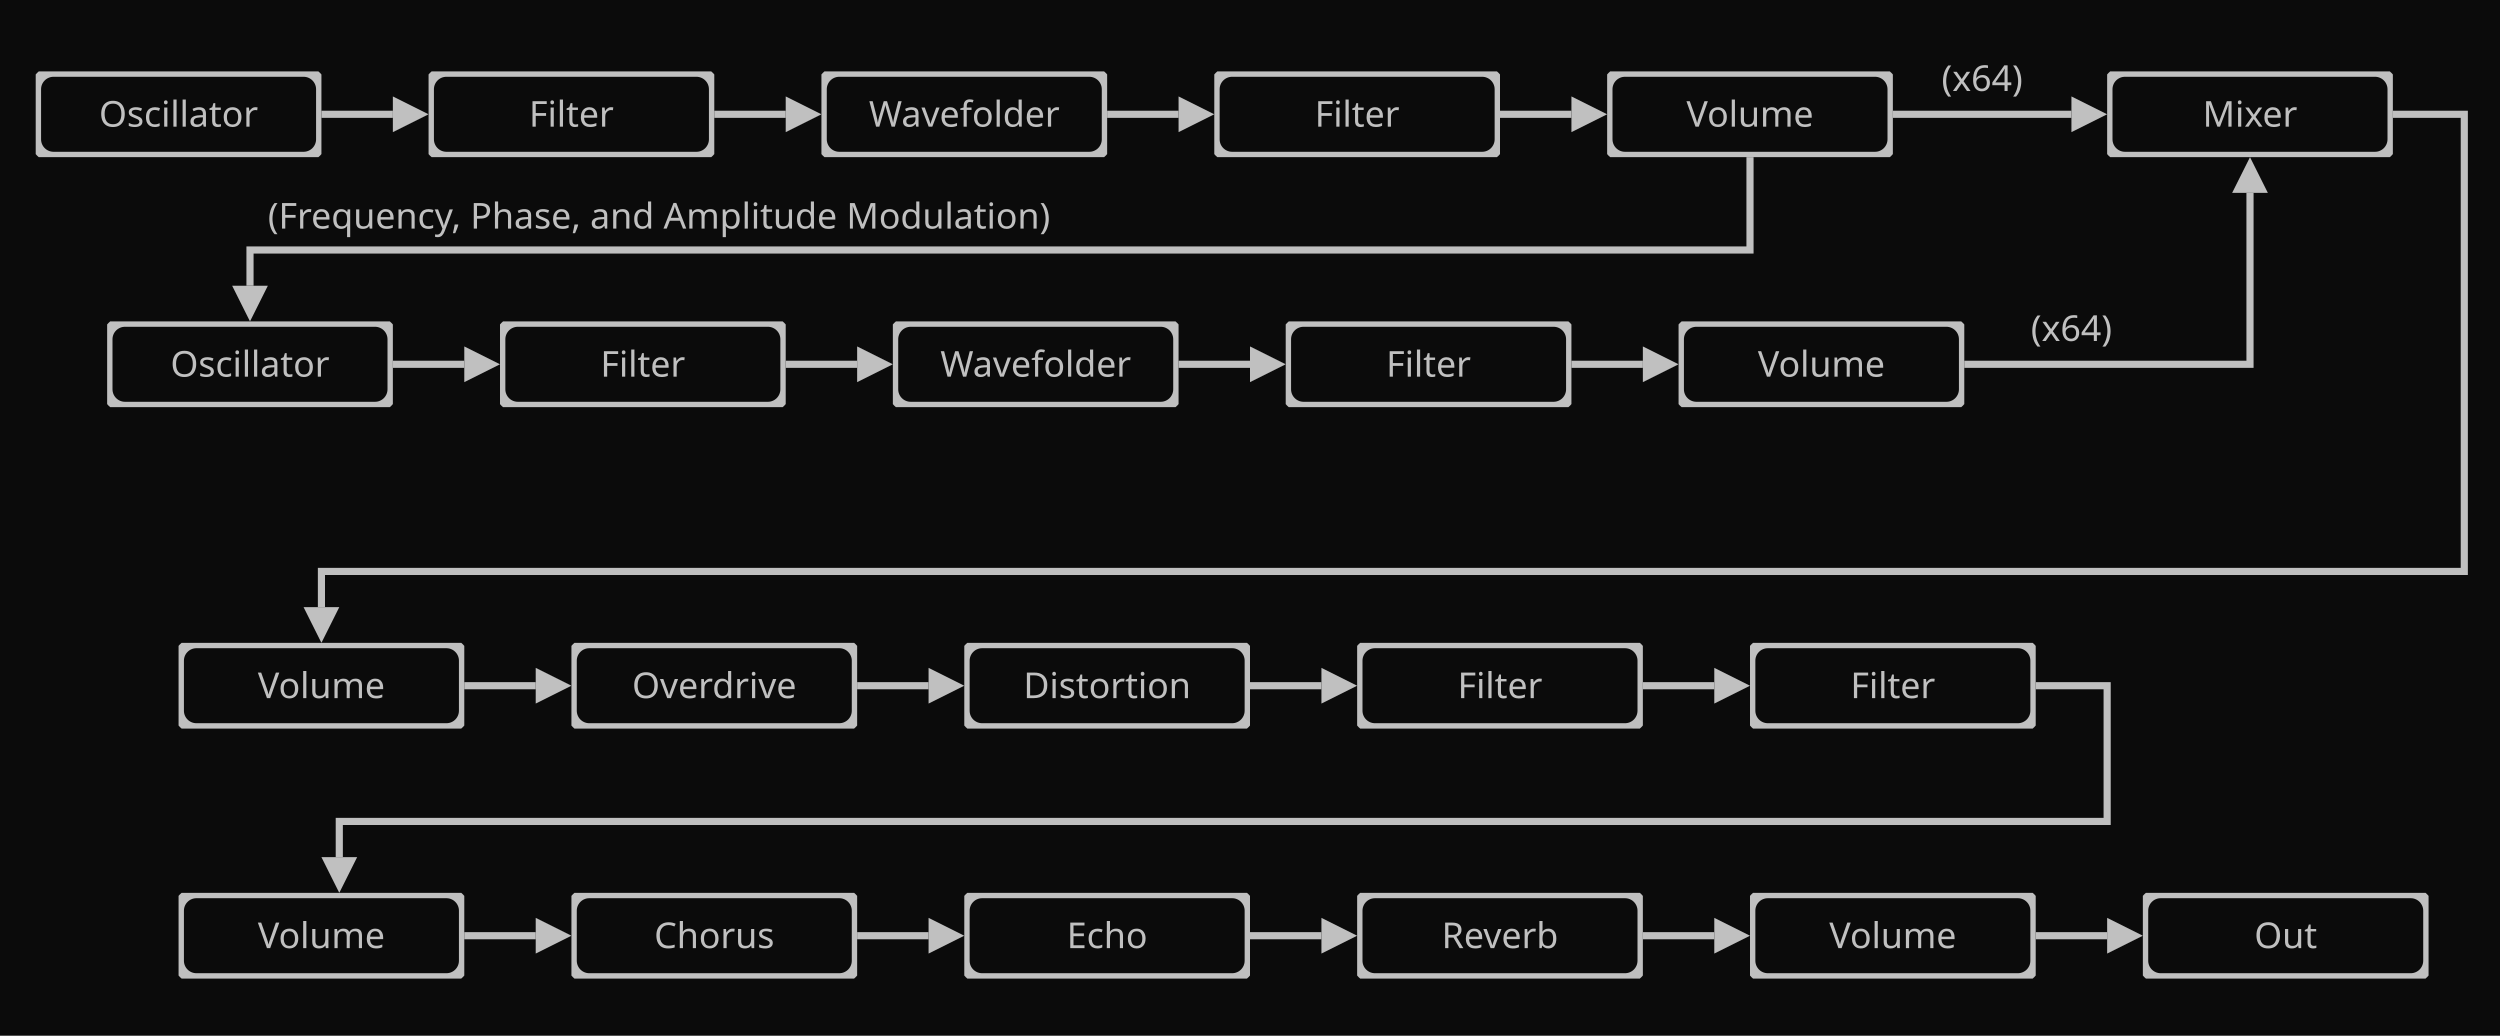
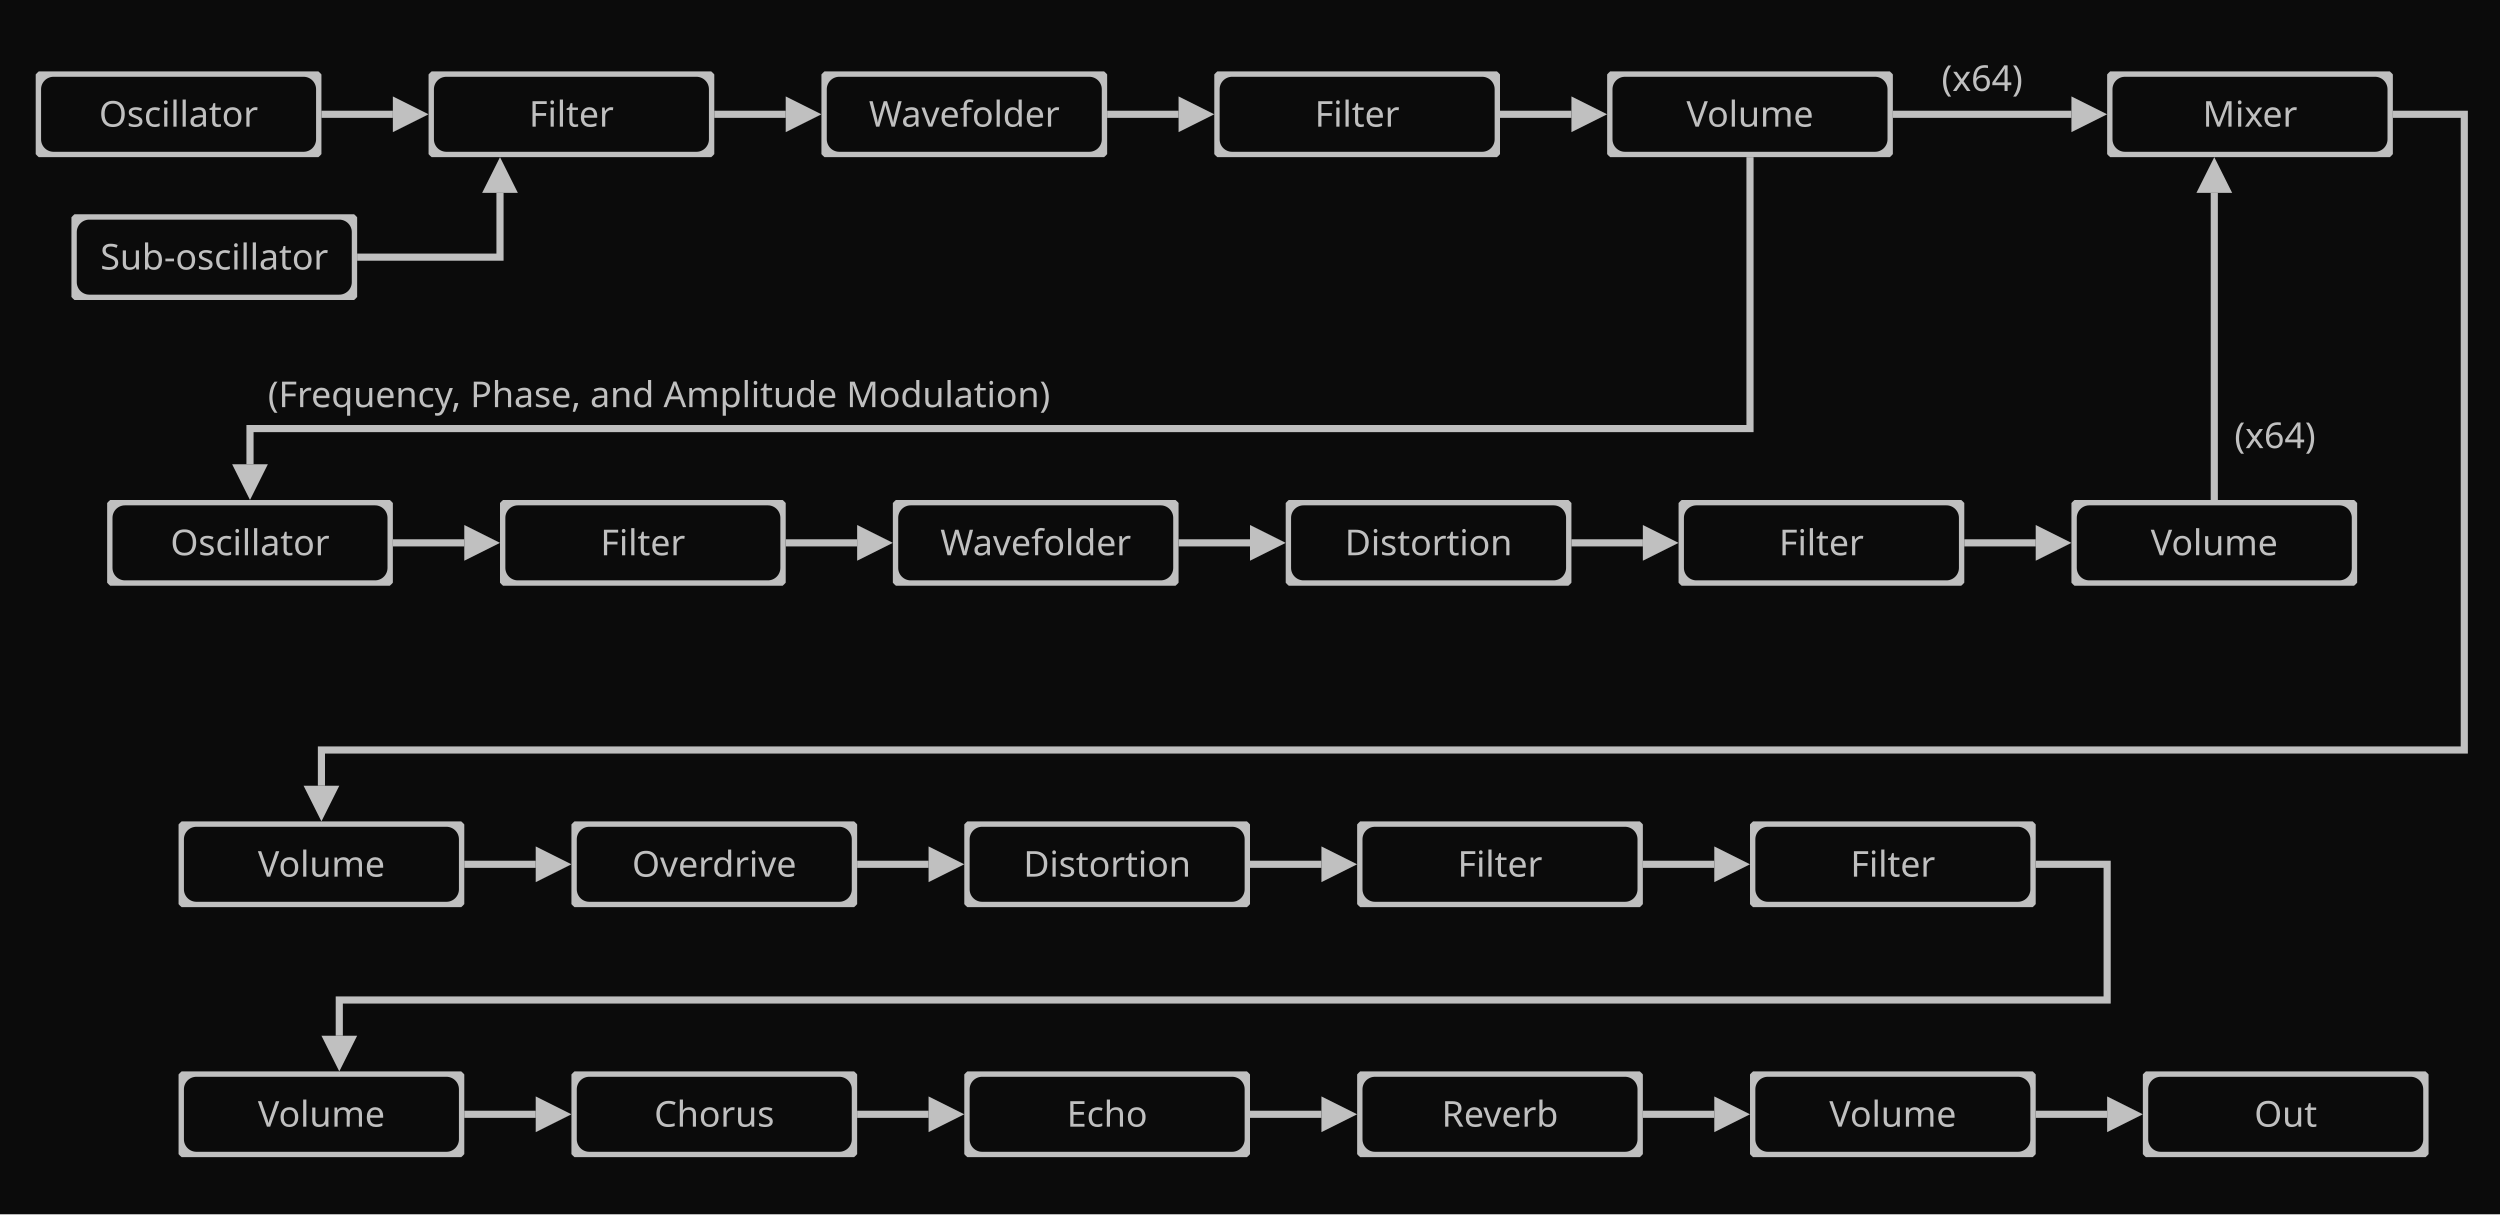
- <svg xmlns="http://www.w3.org/2000/svg" viewBox="0 0 700 290" stroke="#c0c0c0" stroke-width="3" style="background: #0b0b0b">
+ <svg xmlns="http://www.w3.org/2000/svg" viewBox="0 0 700 340" stroke="#c0c0c0" stroke-width="3" style="background: #0b0b0b">
  <style>
    g text {
      font: 10px sans-serif;
      color: #c0c0c0;
      stroke-width: 0;
      fill: #c0c0c0;
    }

    g svg text {
      text-anchor: middle;
      dominant-baseline: middle;
    }

    g svg rect {
      fill: #0b0b0b;
    }

    g path {
      stroke-width: 2px;
      fill: none;
    }

    g polygon {
      fill: #c0c0c0;
      stroke-width: 0;
    }
  </style>
  <g>
    <rect x="0" y="0" width="100%" height="100%" fill="#0b0b0b" stroke="none" />
    <svg x="10" y="20" width="520" height="24">
      <svg x="0" y="0" width="80" height="24">
        <rect x="0" y="0" width="100%" height="100%" rx="5" />
        <text x="50%" y="50%">Oscillator</text>
      </svg>
      <path d="M80,12 L100,12" />
      <polygon points="100,7 100,17 110,12" />
      <svg x="110" y="0" width="80" height="24">
        <rect x="0" y="0" width="100%" height="100%" rx="5" />
        <text x="50%" y="50%">Filter</text>
      </svg>
      <path d="M190,12 L210,12" />
      <polygon points="210,7 210,17 220,12" />
      <svg x="220" y="0" width="80" height="24">
        <rect x="0" y="0" width="100%" height="100%" rx="5" />
        <text x="50%" y="50%">Wavefolder</text>
      </svg>
      <path d="M300,12 L320,12" />
      <polygon points="320,7 320,17 330,12" />
      <svg x="330" y="0" width="80" height="24">
        <rect x="0" y="0" width="100%" height="100%" rx="5" />
        <text x="50%" y="50%">Filter</text>
      </svg>
      <path d="M410,12 L430,12" />
      <polygon points="430,7 430,17 440,12" />
      <svg x="440" y="0" width="80" height="24">
        <rect x="0" y="0" width="100%" height="100%" rx="5" />
        <text x="50%" y="50%">Volume</text>
      </svg>
    </svg>
-     <svg x="30" y="90" width="520" height="24">
+     <svg x="20" y="60" width="80" height="24">
+       <rect x="0" y="0" width="100%" height="100%" rx="5" />
+       <text x="50%" y="50%">Sub-oscillator</text>
+     </svg>
+     <path d="M100,72 L140,72 L140,54" />
+     <polygon points="135,54 145,54 140,44" />
+     <svg x="30" y="140" width="630" height="24">
      <svg x="0" y="0" width="80" height="24">
        <rect x="0" y="0" width="100%" height="100%" rx="5" />
        <text x="50%" y="50%">Oscillator</text>
      </svg>
      <path d="M80,12 L100,12" />
      <polygon points="100,7 100,17 110,12" />
      <svg x="110" y="0" width="80" height="24">
        <rect x="0" y="0" width="100%" height="100%" rx="5" />
        <text x="50%" y="50%">Filter</text>
      </svg>
      <path d="M190,12 L210,12" />
      <polygon points="210,7 210,17 220,12" />
      <svg x="220" y="0" width="80" height="24">
        <rect x="0" y="0" width="100%" height="100%" rx="5" />
        <text x="50%" y="50%">Wavefolder</text>
      </svg>
      <path d="M300,12 L320,12" />
      <polygon points="320,7 320,17 330,12" />
      <svg x="330" y="0" width="80" height="24">
        <rect x="0" y="0" width="100%" height="100%" rx="5" />
-         <text x="50%" y="50%">Filter</text>
+         <text x="50%" y="50%">Distortion</text>
      </svg>
      <path d="M410,12 L430,12" />
      <polygon points="430,7 430,17 440,12" />
      <svg x="440" y="0" width="80" height="24">
+         <rect x="0" y="0" width="100%" height="100%" rx="5" />
+         <text x="50%" y="50%">Filter</text>
+       </svg>
+       <path d="M520,12 L540,12" />
+       <polygon points="540,7 540,17 550,12" />
+       <svg x="550" y="0" width="80" height="24">
        <rect x="0" y="0" width="100%" height="100%" rx="5" />
        <text x="50%" y="50%">Volume</text>
      </svg>
    </svg>
    <path d="M530,32 L580,32" />
    <polygon points="580,27 580,37 590,32" />
    <svg x="515" y="10" width="80" height="24">
      <text x="50%" y="50%">(x64)</text>
    </svg>
    <svg x="590" y="20" width="80" height="24">
      <rect x="0" y="0" width="100%" height="100%" rx="5" />
      <text x="50%" y="50%">Mixer</text>
    </svg>
-     <path d="M550,102 L630,102 L630,54" />
-     <polygon points="625,54 635,54 630,44" />
-     <svg x="540" y="80" width="80" height="24">
+     <path d="M620,140 L620,54" />
+     <polygon points="615,54 625,54 620,44" />
+     <svg x="597" y="110" width="80" height="24">
      <text x="50%" y="50%">(x64)</text>
    </svg>
-     <path d="M490,44 L490,70 L70,70 L70,80" />
-     <polygon points="65,80 75,80 70,90" />
-     <text x="75" y="64">(Frequency, Phase, and Amplitude Modulation)</text>
-     <path d="M670,32 L690,32 L690,160 L90,160 L90,170" />
-     <polygon points="85,170 95,170 90,180" />
-     <svg x="50" y="180" width="520" height="24">
+     <path d="M490,44 L490,120 L70,120 L70,130" />
+     <polygon points="65,130 75,130 70,140" />
+     <text x="75" y="114">(Frequency, Phase, and Amplitude Modulation)</text>
+     <path d="M670,32 L690,32 L690,210 L90,210 L90,220" />
+     <polygon points="85,220 95,220 90,230" />
+     <svg x="50" y="230" width="520" height="24">
      <svg x="0" y="0" width="80" height="24">
        <rect x="0" y="0" width="100%" height="100%" rx="5" />
        <text x="50%" y="50%">Volume</text>
      </svg>
      <path d="M80,12 L100,12" />
      <polygon points="100,7 100,17 110,12" />
      <svg x="110" y="0" width="80" height="24">
        <rect x="0" y="0" width="100%" height="100%" rx="5" />
        <text x="50%" y="50%">Overdrive</text>
      </svg>
      <path d="M190,12 L210,12" />
      <polygon points="210,7 210,17 220,12" />
      <svg x="220" y="0" width="80" height="24">
        <rect x="0" y="0" width="100%" height="100%" rx="5" />
        <text x="50%" y="50%">Distortion</text>
      </svg>
      <path d="M300,12 L320,12" />
      <polygon points="320,7 320,17 330,12" />
      <svg x="330" y="0" width="80" height="24">
        <rect x="0" y="0" width="100%" height="100%" rx="5" />
        <text x="50%" y="50%">Filter</text>
      </svg>
      <path d="M410,12 L430,12" />
      <polygon points="430,7 430,17 440,12" />
      <svg x="440" y="0" width="80" height="24">
        <rect x="0" y="0" width="100%" height="100%" rx="5" />
        <text x="50%" y="50%">Filter</text>
      </svg>
    </svg>
-     <path d="M570,192 L590,192 L590,230 L95,230 L95,240" />
-     <polygon points="90,240 100,240 95,250" />
-     <svg x="50" y="250" width="740" height="24">
+     <path d="M570,242 L590,242 L590,280 L95,280 L95,290" />
+     <polygon points="90,290 100,290 95,300" />
+     <svg x="50" y="300" width="740" height="24">
      <svg x="0" y="0" width="80" height="24">
        <rect x="0" y="0" width="100%" height="100%" rx="5" />
        <text x="50%" y="50%">Volume</text>
      </svg>
      <path d="M80,12 L100,12" />
      <polygon points="100,7 100,17 110,12" />
      <svg x="110" y="0" width="80" height="24">
        <rect x="0" y="0" width="100%" height="100%" rx="5" />
        <text x="50%" y="50%">Chorus</text>
      </svg>
      <path d="M190,12 L210,12" />
      <polygon points="210,7 210,17 220,12" />
      <svg x="220" y="0" width="80" height="24">
        <rect x="0" y="0" width="100%" height="100%" rx="5" />
        <text x="50%" y="50%">Echo</text>
      </svg>
      <path d="M300,12 L320,12" />
      <polygon points="320,7 320,17 330,12" />
      <svg x="330" y="0" width="80" height="24">
        <rect x="0" y="0" width="100%" height="100%" rx="5" />
        <text x="50%" y="50%">Reverb</text>
      </svg>
      <path d="M410,12 L430,12" />
      <polygon points="430,7 430,17 440,12" />
      <svg x="440" y="0" width="80" height="24">
        <rect x="0" y="0" width="100%" height="100%" rx="5" />
        <text x="50%" y="50%">Volume</text>
      </svg>
      <path d="M520,12 L540,12" />
      <polygon points="540,7 540,17 550,12" />
      <svg x="550" y="0" width="80" height="24">
        <rect x="0" y="0" width="100%" height="100%" rx="5" />
        <text x="50%" y="50%">Out</text>
      </svg>
    </svg>
  </g>
</svg>
